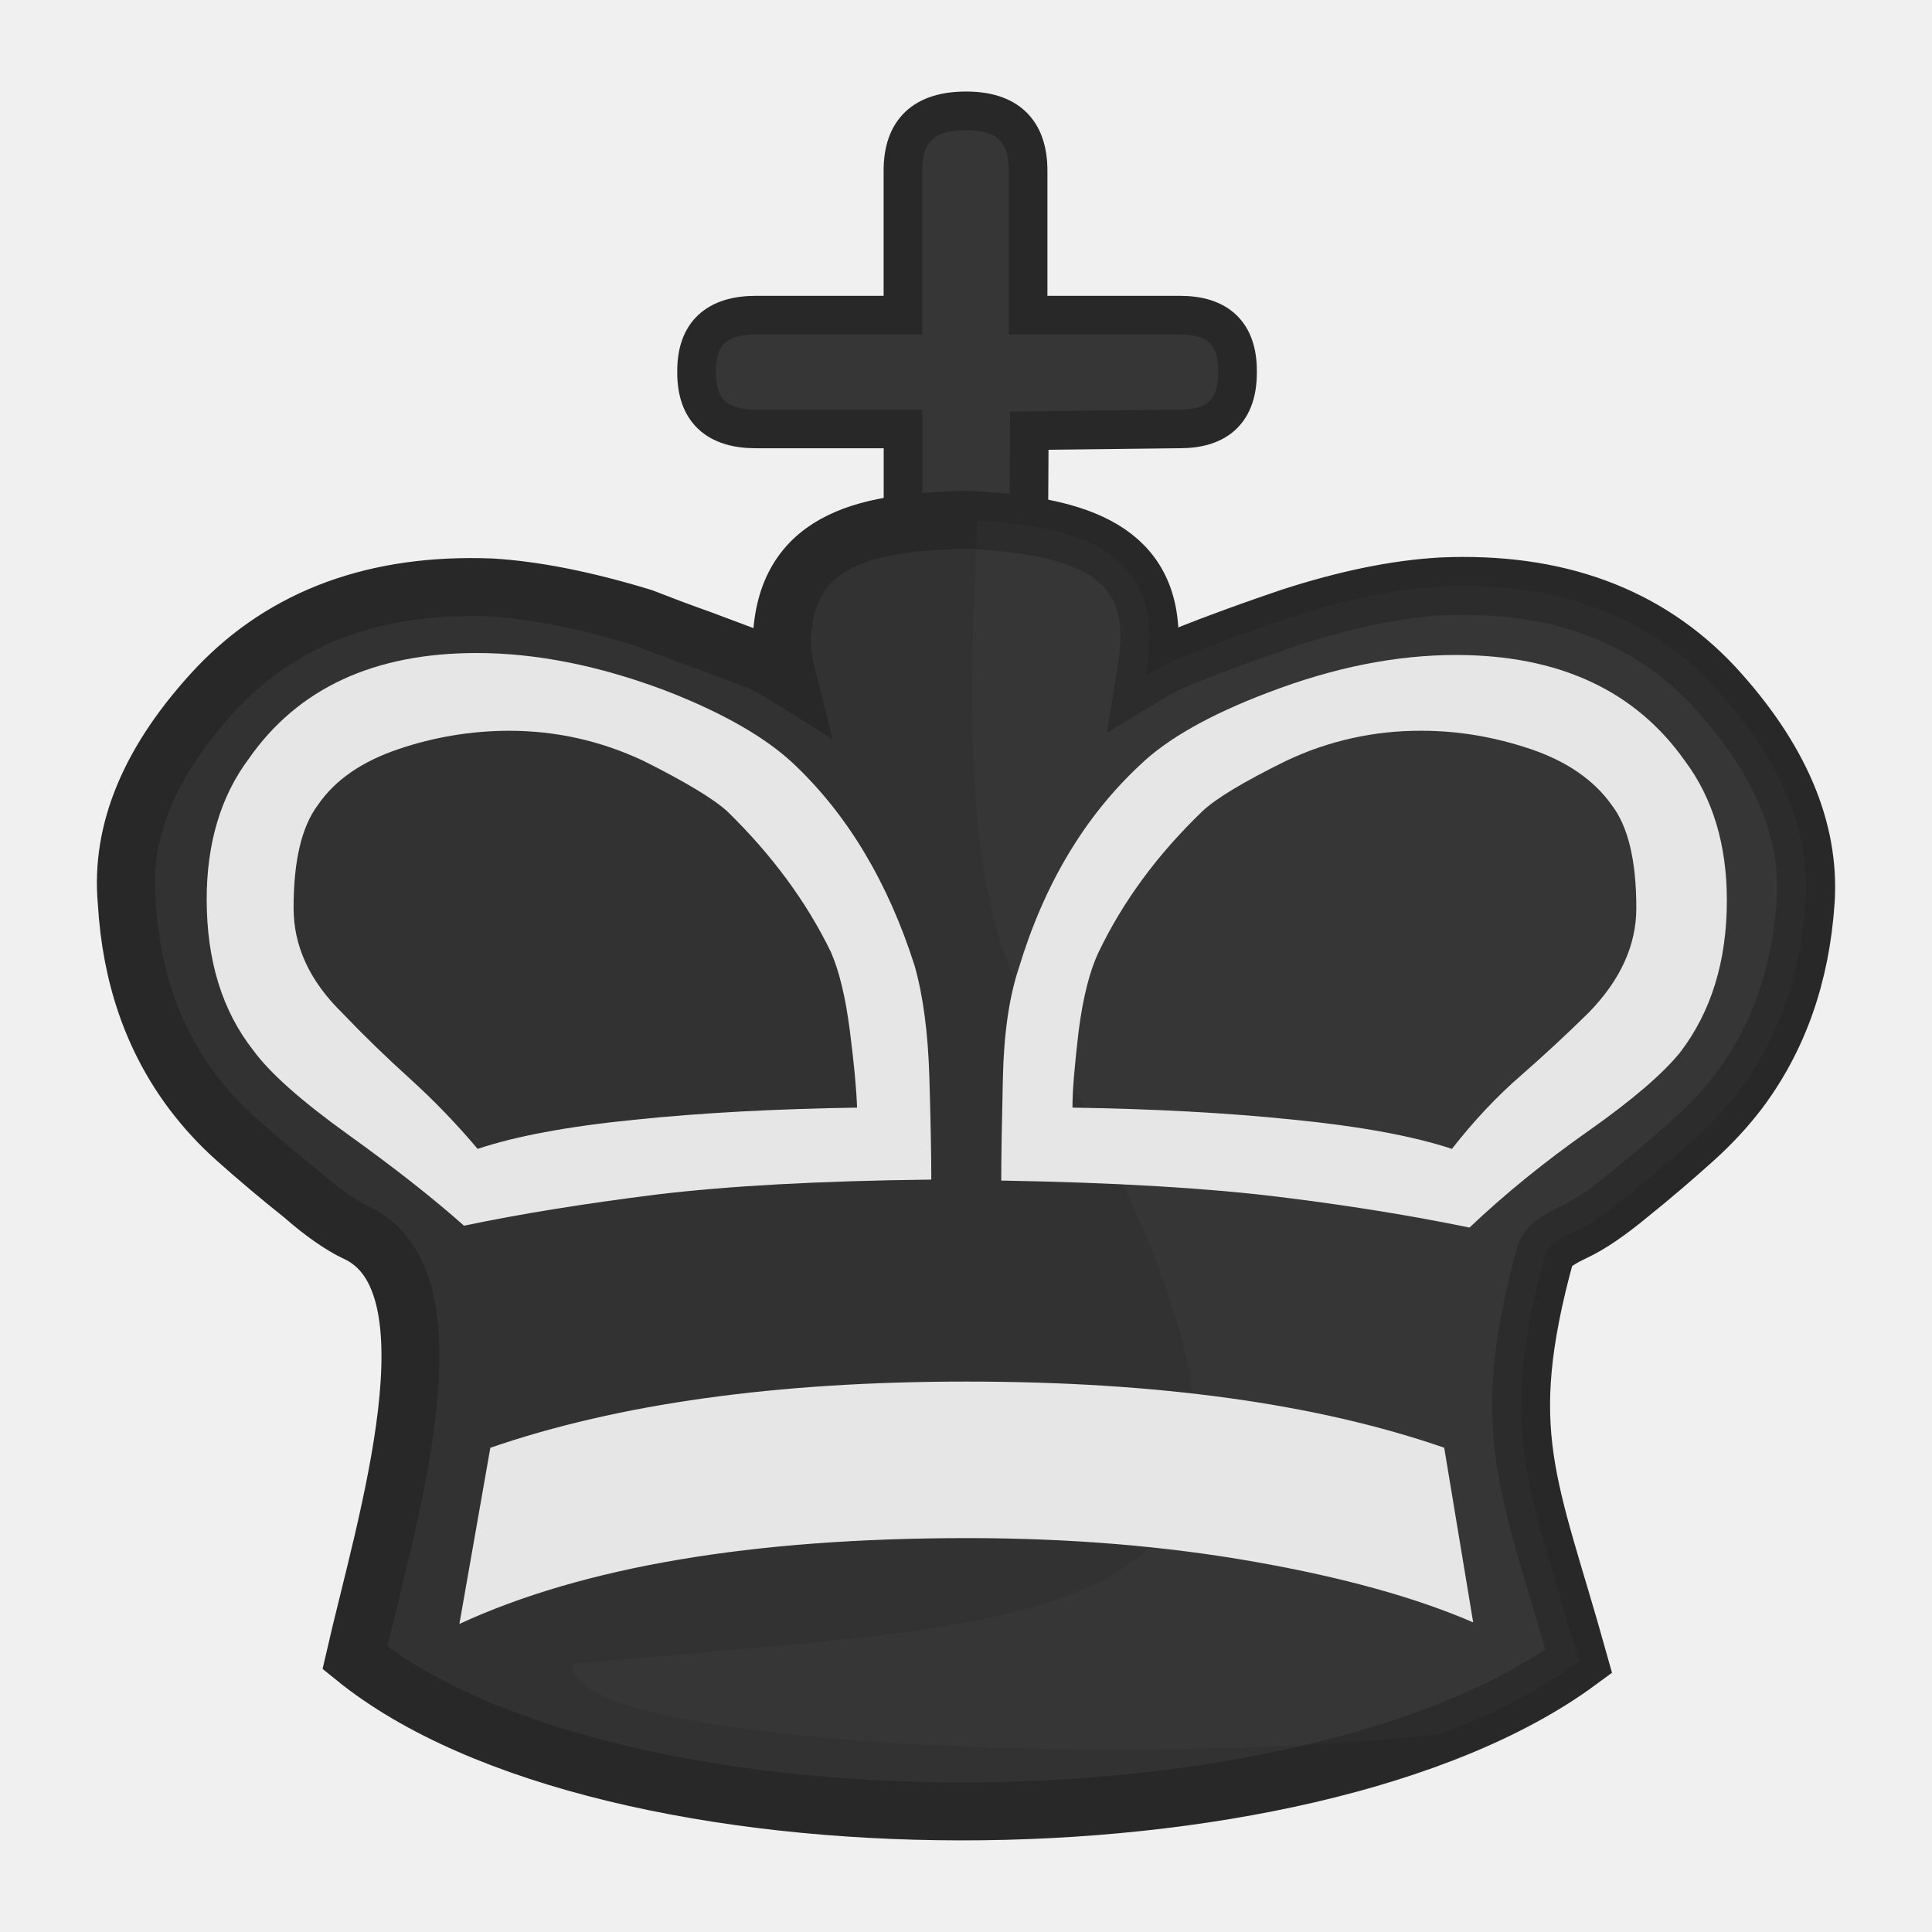
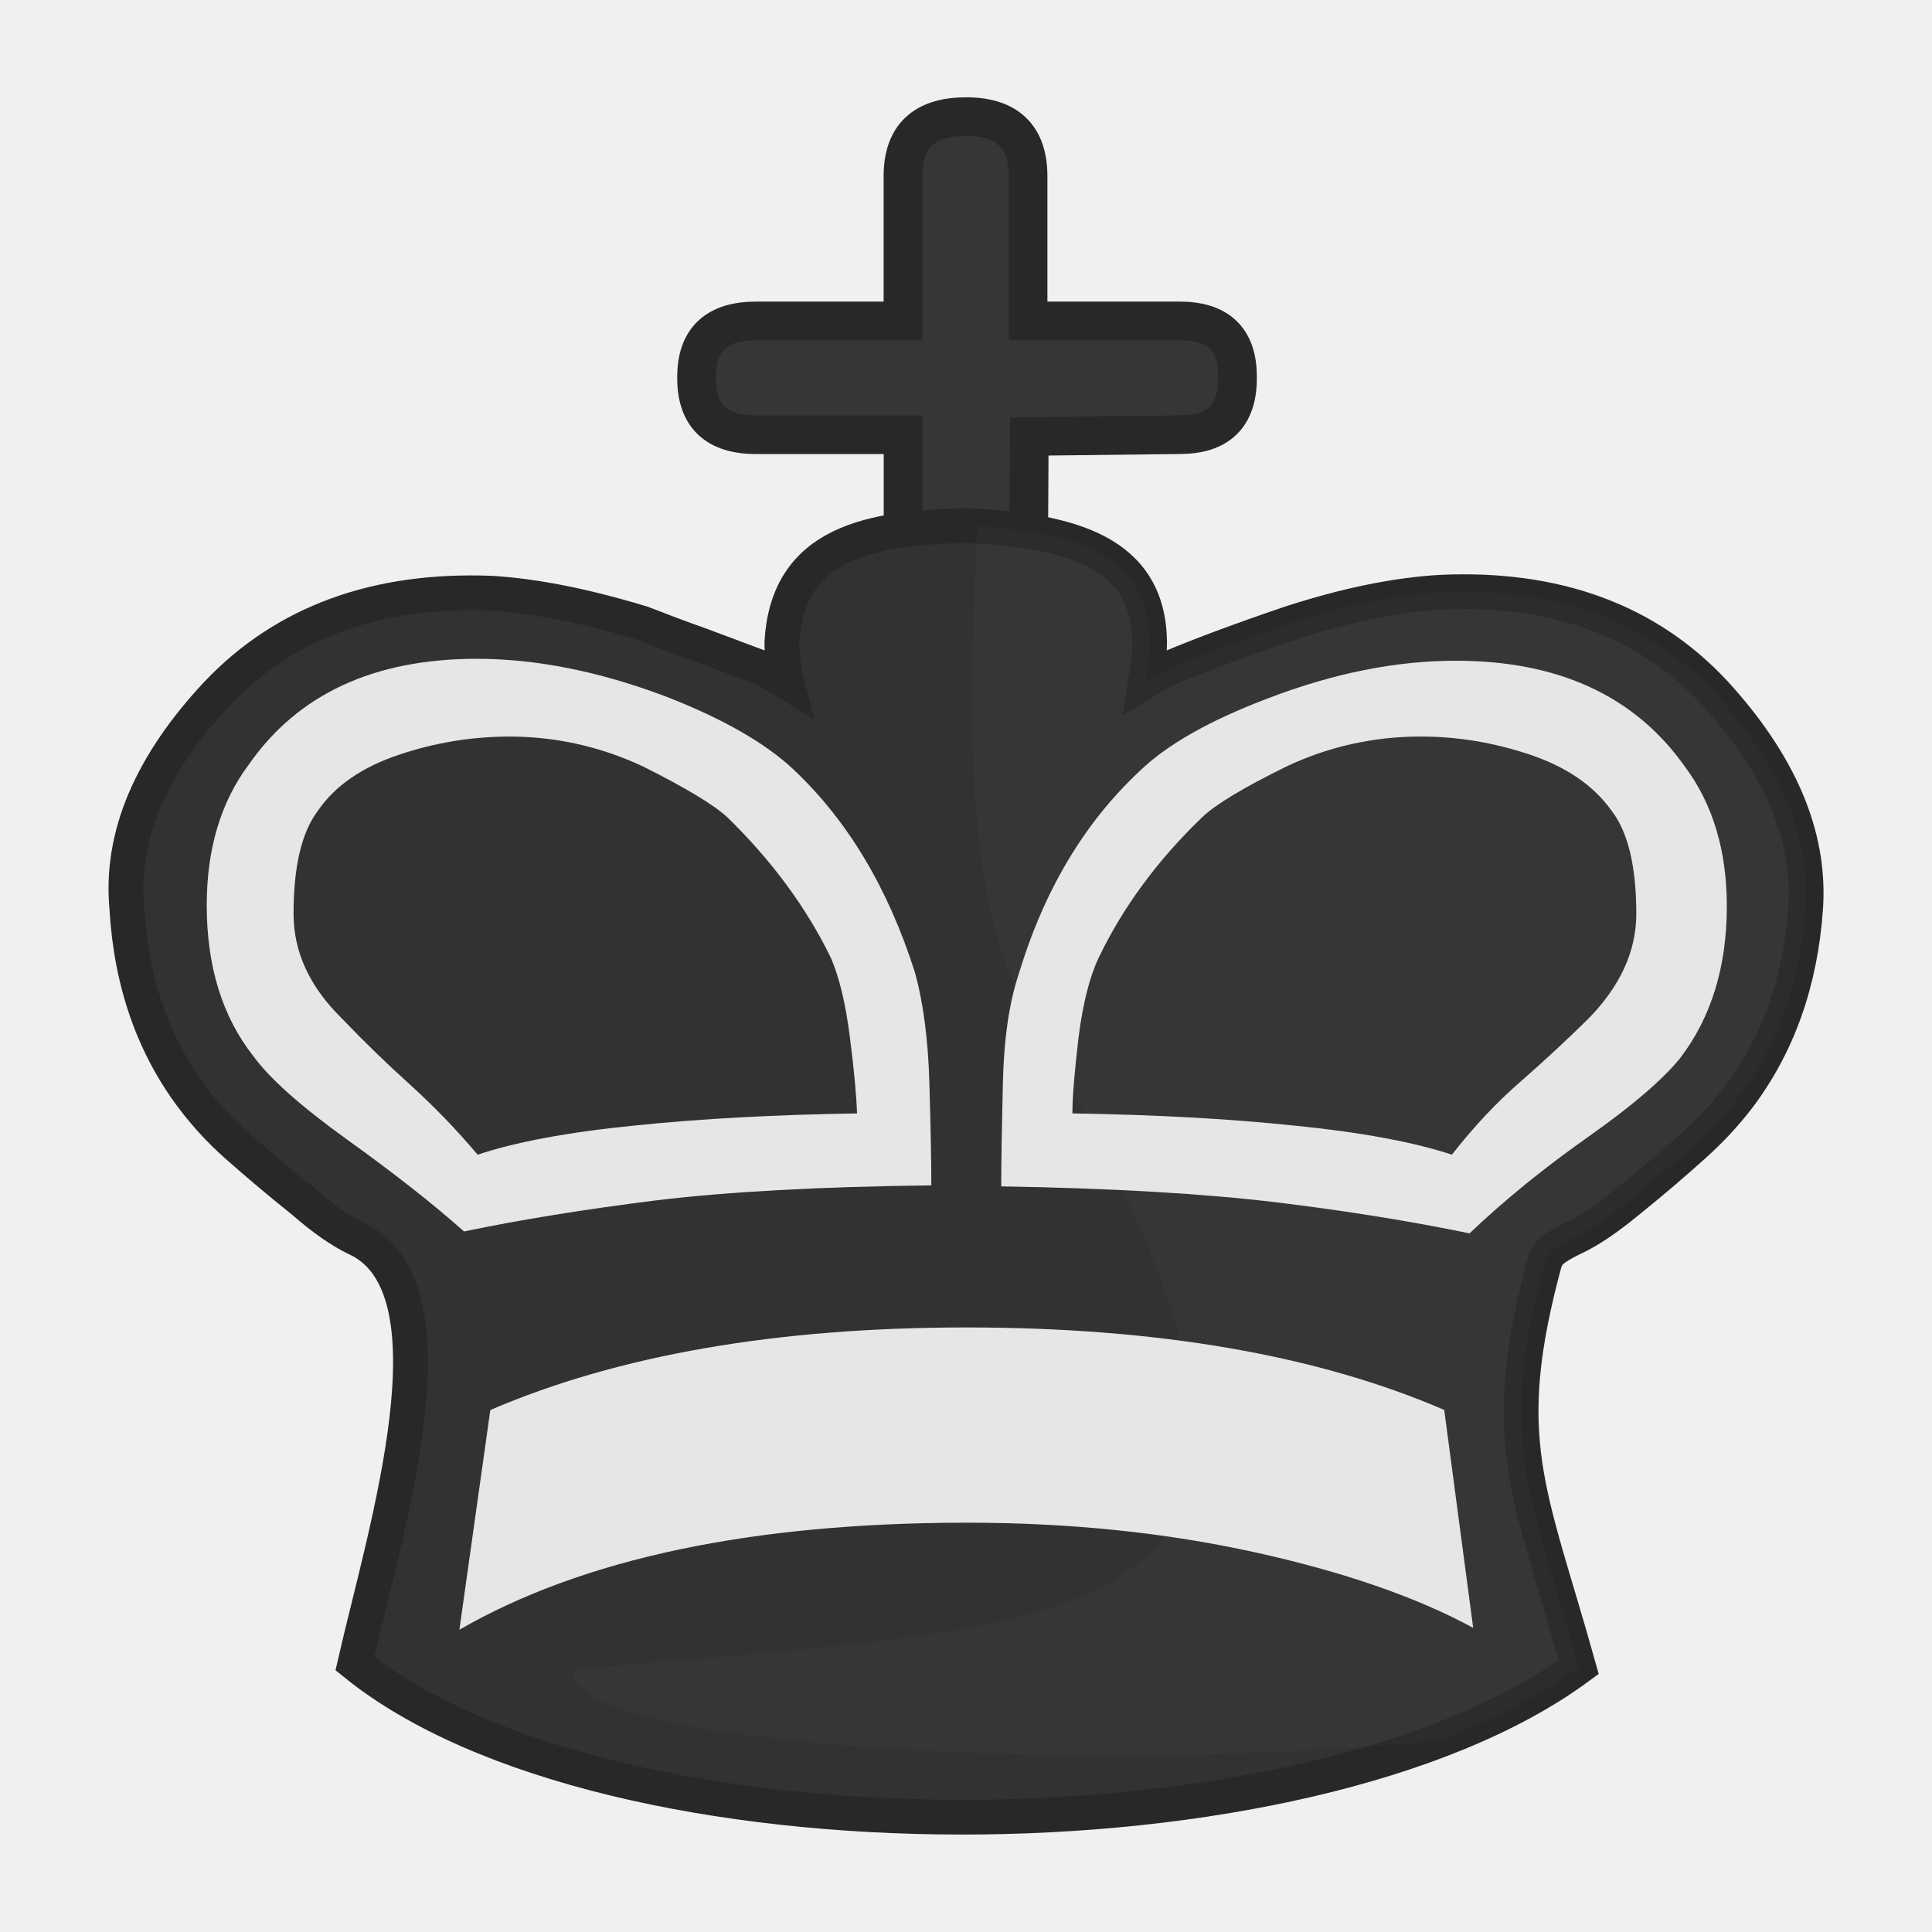
<svg xmlns="http://www.w3.org/2000/svg" clip-rule="evenodd" fill-rule="evenodd" height="50mm" image-rendering="optimizeQuality" shape-rendering="geometricPrecision" text-rendering="geometricPrecision" viewBox="0 0 50 50" width="50mm" version="1.1" id="svg11">
  <defs id="defs15">
    <clipPath clipPathUnits="userSpaceOnUse" id="clipPath1574-7">
      <path style="opacity:0.04;fill:#ffffff;fill-opacity:1;stroke:#000000;stroke-width:0.265px;stroke-linecap:butt;stroke-linejoin:miter;stroke-opacity:1" d="m 475.654,117.995 c 2.937,4.381 -0.957,18.47 2.184,24.534 9.617,17.121 2.164,16.294 -11.461,17.625 -0.395,2.825 25.043,3.089 27.476,0.368 2.52,-3.672 2.996,-8.268 3.837,-12.532 0.912,-4.976 2.16,-10.042 1.357,-15.129 -0.172,-9.84 -21.593,-20.197 -23.394,-14.867 z" id="path1576-1" />
    </clipPath>
    <clipPath clipPathUnits="userSpaceOnUse" id="clipPath1570-4">
      <path style="opacity:0.04;fill:#ffffff;fill-opacity:1;stroke:#000000;stroke-width:0.265px;stroke-linecap:butt;stroke-linejoin:miter;stroke-opacity:1" d="m 475.654,117.995 c 2.937,4.381 -0.957,18.47 2.184,24.534 9.617,17.121 2.164,16.294 -11.461,17.625 -0.395,2.825 25.043,3.089 27.476,0.368 2.52,-3.672 2.996,-8.268 3.837,-12.532 0.912,-4.976 2.16,-10.042 1.357,-15.129 -0.172,-9.84 -21.593,-20.197 -23.394,-14.867 z" id="path1572-3" />
    </clipPath>
    <clipPath clipPathUnits="userSpaceOnUse" id="clipPath1574-7-3">
      <path style="opacity:0.04;fill:#ffffff;fill-opacity:1;stroke:#000000;stroke-width:0.265px;stroke-linecap:butt;stroke-linejoin:miter;stroke-opacity:1" d="m 475.654,117.995 c 2.937,4.381 -0.957,18.47 2.184,24.534 9.617,17.121 2.164,16.294 -11.461,17.625 -0.395,2.825 25.043,3.089 27.476,0.368 2.52,-3.672 2.996,-8.268 3.837,-12.532 0.912,-4.976 2.16,-10.042 1.357,-15.129 -0.172,-9.84 -21.593,-20.197 -23.394,-14.867 z" id="path1576-1-6" />
    </clipPath>
    <clipPath clipPathUnits="userSpaceOnUse" id="clipPath1574-7-6">
      <path style="opacity:0.04;fill:#ffffff;fill-opacity:1;stroke:#000000;stroke-width:0.265px;stroke-linecap:butt;stroke-linejoin:miter;stroke-opacity:1" d="m 475.654,117.995 c 2.937,4.381 -0.957,18.47 2.184,24.534 9.617,17.121 2.164,16.294 -11.461,17.625 -0.395,2.825 25.043,3.089 27.476,0.368 2.52,-3.672 2.996,-8.268 3.837,-12.532 0.912,-4.976 2.16,-10.042 1.357,-15.129 -0.172,-9.84 -21.593,-20.197 -23.394,-14.867 z" id="path1576-1-7" />
    </clipPath>
    <clipPath clipPathUnits="userSpaceOnUse" id="clipPath1574-7-8">
      <path style="opacity:0.04;fill:#ffffff;fill-opacity:1;stroke:#000000;stroke-width:0.265px;stroke-linecap:butt;stroke-linejoin:miter;stroke-opacity:1" d="m 475.654,117.995 c 2.937,4.381 -0.957,18.47 2.184,24.534 9.617,17.121 2.164,16.294 -11.461,17.625 -0.395,2.825 25.043,3.089 27.476,0.368 2.52,-3.672 2.996,-8.268 3.837,-12.532 0.912,-4.976 2.16,-10.042 1.357,-15.129 -0.172,-9.84 -21.593,-20.197 -23.394,-14.867 z" id="path1576-1-0" />
    </clipPath>
+     <clipPath clipPathUnits="userSpaceOnUse" id="clipPath1574-7-1">
+       <path style="opacity:0.04;fill:#ffffff;fill-opacity:1;stroke:#000000;stroke-width:0.265px;stroke-linecap:butt;stroke-linejoin:miter;stroke-opacity:1" d="m 475.654,117.995 c 2.937,4.381 -0.957,18.47 2.184,24.534 9.617,17.121 2.164,16.294 -11.461,17.625 -0.395,2.825 25.043,3.089 27.476,0.368 2.52,-3.672 2.996,-8.268 3.837,-12.532 0.912,-4.976 2.16,-10.042 1.357,-15.129 -0.172,-9.84 -21.593,-20.197 -23.394,-14.867 z" id="path1576-1-66" />
+     </clipPath>
  </defs>
  <linearGradient id="a" gradientUnits="userSpaceOnUse" x1="21.13" x2="77.764" y1="37.224" y2="37.469">
    <stop offset="0" stop-color="#fff" id="stop2" />
    <stop offset="1" stop-color="#fff" stop-opacity="0" id="stop4" />
  </linearGradient>
-   <path style="fill:#363636;fill-opacity:1;stroke:#282828;stroke-width:1;stroke-miterlimit:4;stroke-dasharray:none;stroke-opacity:1" d="m 26.607,16.868 h -3.237 v -5.767 h -3.802 c -1.026,0 -1.541,-0.483 -1.541,-1.459 V 9.599 c 0,-0.962 0.515,-1.443 1.541,-1.443 h 3.8 v -3.74 c 0,-1.038 0.546,-1.547 1.637,-1.547 1.058,0 1.602,0.509 1.602,1.547 v 3.74 h 3.925 c 0.997,0 1.495,0.479 1.495,1.443 v 0.044 c 0,0.976 -0.498,1.457 -1.495,1.457 l -3.894,0.046 z" id="path826" />
-   <path style="clip-rule:evenodd;fill:#323232;fill-opacity:1;fill-rule:evenodd;stroke:#282828;stroke-width:1.5;stroke-miterlimit:4;stroke-dasharray:none;stroke-opacity:1;image-rendering:optimizeQuality;shape-rendering:geometricPrecision;text-rendering:geometricPrecision" d="M 9.218,31.903 C 8.83,31.712 8.365,31.397 7.848,30.942 7.258,30.472 6.68,29.986 6.117,29.485 5.704,29.118 5.329,28.713 4.998,28.276 3.971,26.919 3.393,25.279 3.281,23.35 3.108,21.495 3.893,19.64 5.625,17.794 c 1.749,-1.838 4.117,-2.707 7.089,-2.591 1.111,0.067 2.421,0.323 3.911,0.778 0.491,0.191 0.991,0.381 1.508,0.563 l 1.524,0.571 c 0.268,0.133 0.509,0.265 0.707,0.389 -0.085,-0.333 -0.129,-0.675 -0.129,-1.018 0.138,-2.628 2.337,-2.972 4.771,-3.035 2.711,0.133 4.713,0.678 4.746,3.009 0,0.257 -0.035,0.597 -0.103,1.019 0.232,-0.141 0.465,-0.265 0.681,-0.365 0.775,-0.323 1.791,-0.704 3.057,-1.134 1.448,-0.471 2.748,-0.736 3.911,-0.803 2.972,-0.133 5.332,0.736 7.064,2.591 1.697,1.846 2.49,3.701 2.369,5.555 -0.129,1.929 -0.715,3.569 -1.74,4.927 -0.336,0.439 -0.715,0.844 -1.137,1.225 -0.549,0.495 -1.112,0.975 -1.689,1.44 -0.55,0.456 -1.024,0.778 -1.412,0.96 -0.387,0.182 -0.61,0.339 -0.681,0.447 -0.013,0.027 -0.029,0.053 -0.051,0.075 -0.017,0.017 -0.026,0.033 -0.026,0.049 -1.277,4.668 -0.418,5.967 0.862,10.548 -7.025,5.18 -25.127,5.21 -31.673,-0.091 0.792,-3.457 2.778,-9.733 0.036,-11.003 z" id="path996" />
-   <path style="clip-rule:evenodd;fill:#e6e6e6;fill-opacity:1;fill-rule:evenodd;stroke:none;stroke-width:1;stroke-miterlimit:4;stroke-dasharray:none;stroke-opacity:1;image-rendering:optimizeQuality;shape-rendering:geometricPrecision;text-rendering:geometricPrecision" d="m 24.102,30.528 c 0,-0.645 -0.017,-1.54 -0.051,-2.675 -0.035,-1.142 -0.164,-2.095 -0.379,-2.855 -0.689,-2.161 -1.732,-3.909 -3.136,-5.233 -0.723,-0.68 -1.826,-1.317 -3.325,-1.897 -1.714,-0.645 -3.342,-0.968 -4.875,-0.968 -2.653,0 -4.626,0.91 -5.901,2.741 -0.723,0.968 -1.086,2.186 -1.086,3.634 0,1.59 0.405,2.89 1.207,3.909 0.422,0.579 1.231,1.3 2.428,2.161 1.189,0.853 2.206,1.647 3.024,2.376 1.465,-0.307 3.118,-0.572 4.962,-0.804 1.843,-0.224 4.221,-0.356 7.132,-0.389 z" id="path1193" />
-   <path style="clip-rule:evenodd;fill:#e6e6e6;fill-opacity:1;fill-rule:evenodd;stroke:none;stroke-width:1;stroke-miterlimit:4;stroke-dasharray:none;stroke-opacity:1;image-rendering:optimizeQuality;shape-rendering:geometricPrecision;text-rendering:geometricPrecision" d="m 38.126,41.989 -0.75,-4.522 c -3.281,-1.136 -7.408,-1.712 -12.369,-1.712 -4.91,0 -9.018,0.576 -12.317,1.713 l -0.801,4.559 c 3.195,-1.475 7.571,-2.221 13.145,-2.221 2.67,0 5.159,0.21 7.442,0.614 2.291,0.404 4.177,0.928 5.651,1.568 z" id="path1191" />
-   <path style="clip-rule:evenodd;fill:#e6e6e6;fill-opacity:1;fill-rule:evenodd;stroke:none;stroke-width:1;stroke-miterlimit:4;stroke-dasharray:none;stroke-opacity:1;image-rendering:optimizeQuality;shape-rendering:geometricPrecision;text-rendering:geometricPrecision" d="m 25.911,30.553 c 2.894,0.049 5.272,0.19 7.124,0.414 1.843,0.224 3.515,0.497 4.995,0.803 0.923,-0.877 1.947,-1.705 3.076,-2.5 1.128,-0.795 1.921,-1.474 2.378,-2.037 0.802,-1.051 1.207,-2.36 1.207,-3.932 0,-1.433 -0.362,-2.641 -1.086,-3.61 -1.292,-1.829 -3.274,-2.74 -5.926,-2.74 -1.55,0 -3.162,0.323 -4.85,0.968 -1.533,0.58 -2.635,1.21 -3.334,1.887 -1.429,1.334 -2.472,3.08 -3.126,5.241 -0.25,0.745 -0.388,1.689 -0.414,2.84 -0.026,1.151 -0.043,2.037 -0.043,2.667 z" id="path1187" />
-   <path style="clip-rule:evenodd;fill:#323232;fill-opacity:1;fill-rule:evenodd;stroke:none;stroke-width:1;stroke-linecap:round;stroke-linejoin:round;stroke-miterlimit:4;stroke-dasharray:none;stroke-opacity:1;paint-order:fill markers stroke;image-rendering:optimizeQuality;shape-rendering:geometricPrecision;text-rendering:geometricPrecision" d="m 27.755,28.666 c 0,-0.472 0.061,-1.134 0.163,-2.005 0.113,-0.861 0.285,-1.54 0.518,-2.028 0.629,-1.308 1.516,-2.517 2.679,-3.635 0.336,-0.323 1.06,-0.762 2.171,-1.308 a 7.788,7.486 0 0 1 3.506,-0.778 c 0.946,0 1.877,0.157 2.816,0.472 0.931,0.315 1.637,0.795 2.102,1.449 0.422,0.547 0.638,1.432 0.638,2.666 0,0.968 -0.414,1.871 -1.241,2.716 a 41.051,39.458 0 0 1 -1.74,1.614 c -0.621,0.538 -1.223,1.175 -1.791,1.904 -0.975,-0.323 -2.335,-0.579 -4.076,-0.753 -1.74,-0.182 -3.652,-0.282 -5.745,-0.315 z" id="path998" />
-   <path style="clip-rule:evenodd;fill:#323232;fill-opacity:1;fill-rule:evenodd;stroke:none;stroke-width:1;stroke-linecap:round;stroke-linejoin:round;stroke-miterlimit:4;stroke-dasharray:none;stroke-opacity:1;paint-order:fill markers stroke;image-rendering:optimizeQuality;shape-rendering:geometricPrecision;text-rendering:geometricPrecision" d="m 22.181,28.665 c -2.102,0.033 -4.023,0.133 -5.772,0.315 -1.74,0.174 -3.083,0.43 -4.048,0.753 A 19.303,18.553 0 0 0 10.613,27.92 33.581,32.277 0 0 1 8.856,26.214 C 8.011,25.386 7.598,24.484 7.598,23.499 c 0,-1.217 0.206,-2.102 0.629,-2.666 0.448,-0.655 1.155,-1.134 2.094,-1.449 a 8.633,8.298 0 0 1 2.851,-0.472 c 1.215,0 2.368,0.257 3.479,0.778 1.095,0.548 1.818,0.986 2.171,1.308 1.146,1.118 2.042,2.327 2.679,3.635 0.216,0.489 0.38,1.168 0.491,2.028 0.112,0.87 0.173,1.532 0.189,2.005 z" id="path1197" />
-   <g id="g1568-5" transform="matrix(1.01738,0,0,0.9778832,-459.6502,-113.5518)" clip-path="url(#clipPath1574-7-8)" style="opacity:0.02;fill:#ffffff;fill-opacity:1;stroke:none;stroke-width:1.003;stroke-opacity:1">
-     <path id="path996-9" d="m 460.859,148.744 c -0.381,-0.195 -0.838,-0.517 -1.346,-0.982 -0.581,-0.481 -1.148,-0.978 -1.702,-1.49 -0.406,-0.376 -0.774,-0.79 -1.1,-1.237 -1.009,-1.387 -1.577,-3.065 -1.687,-5.037 -0.17,-1.897 0.601,-3.794 2.303,-5.682 1.719,-1.88 4.047,-2.768 6.968,-2.65 1.092,0.068 2.38,0.33 3.844,0.796 0.483,0.195 0.974,0.39 1.482,0.576 l 1.498,0.584 c 0.263,0.136 0.5,0.271 0.695,0.398 -0.084,-0.341 -0.127,-0.69 -0.127,-1.041 0.136,-2.687 2.297,-3.04 4.69,-3.103 2.664,0.136 4.632,0.693 4.665,3.077 0,0.263 -0.034,0.61 -0.101,1.042 0.228,-0.144 0.457,-0.271 0.669,-0.373 0.762,-0.33 1.76,-0.72 3.005,-1.16 1.423,-0.482 2.701,-0.753 3.844,-0.821 2.921,-0.136 5.241,0.753 6.943,2.65 1.668,1.888 2.447,3.785 2.328,5.681 -0.127,1.973 -0.703,3.65 -1.71,5.038 -0.33,0.449 -0.703,0.863 -1.118,1.253 -0.54,0.506 -1.093,0.997 -1.66,1.473 -0.541,0.466 -1.007,0.796 -1.388,0.982 -0.38,0.186 -0.6,0.347 -0.669,0.457 -0.013,0.028 -0.029,0.054 -0.05,0.077 -0.017,0.017 -0.026,0.034 -0.026,0.05 -1.255,4.774 -0.411,6.102 0.847,10.787 -6.905,5.297 -24.698,5.328 -31.132,-0.093 0.779,-3.535 2.73,-9.953 0.035,-11.252 z" style="clip-rule:evenodd;fill:#ffffff;fill-opacity:1;fill-rule:evenodd;stroke:none;stroke-width:1.003;stroke-miterlimit:4;stroke-dasharray:none;stroke-opacity:1;image-rendering:optimizeQuality;shape-rendering:geometricPrecision;text-rendering:geometricPrecision" />
+   <g transform="translate(-1026.297,40.48027)" id="g1173">
+     <path id="path826" d="m 1052.904,-23.462 h -3.237 v -5.767 h -3.802 c -1.026,0 -1.541,-0.483 -1.541,-1.459 v -0.044 c 0,-0.962 0.515,-1.443 1.541,-1.443 h 3.8 v -3.74 c 0,-1.038 0.546,-1.547 1.637,-1.547 1.058,0 1.602,0.509 1.602,1.547 v 3.74 h 3.925 c 0.997,0 1.495,0.479 1.495,1.443 v 0.044 c 0,0.976 -0.498,1.457 -1.495,1.457 l -3.894,0.046 z" style="fill:#363636;fill-opacity:1;stroke:#282828;stroke-width:1;stroke-miterlimit:4;stroke-dasharray:none;stroke-opacity:1" />
+     <path id="path996" d="m 1035.515,-8.428 c -0.388,-0.191 -0.853,-0.506 -1.369,-0.96 -0.591,-0.471 -1.168,-0.957 -1.732,-1.457 -0.413,-0.367 -0.788,-0.772 -1.119,-1.21 -1.027,-1.356 -1.605,-2.997 -1.716,-4.926 -0.173,-1.855 0.612,-3.71 2.343,-5.556 1.749,-1.838 4.117,-2.707 7.089,-2.591 1.111,0.067 2.421,0.323 3.911,0.778 0.491,0.191 0.991,0.381 1.508,0.563 l 1.524,0.571 c 0.268,0.133 0.509,0.265 0.707,0.389 -0.085,-0.333 -0.129,-0.675 -0.129,-1.018 0.138,-2.628 2.337,-2.972 4.771,-3.035 2.711,0.133 4.713,0.678 4.746,3.009 0,0.257 -0.035,0.597 -0.103,1.019 0.232,-0.141 0.465,-0.265 0.681,-0.365 0.775,-0.323 1.791,-0.704 3.057,-1.134 1.448,-0.471 2.748,-0.736 3.911,-0.803 2.972,-0.133 5.332,0.736 7.064,2.591 1.697,1.846 2.49,3.701 2.369,5.555 -0.129,1.929 -0.715,3.569 -1.74,4.927 -0.336,0.439 -0.715,0.844 -1.137,1.225 -0.549,0.495 -1.112,0.975 -1.689,1.44 -0.55,0.456 -1.024,0.778 -1.412,0.96 -0.387,0.182 -0.61,0.339 -0.681,0.447 -0.013,0.027 -0.029,0.053 -0.051,0.075 -0.017,0.017 -0.026,0.033 -0.026,0.049 -1.277,4.668 -0.418,5.967 0.862,10.548 -7.025,5.18 -25.127,5.21 -31.673,-0.091 0.792,-3.457 2.778,-9.733 0.036,-11.003 z" style="clip-rule:evenodd;fill:#323232;fill-opacity:1;fill-rule:evenodd;stroke:#282828;stroke-width:0.9;stroke-miterlimit:4;stroke-dasharray:none;stroke-opacity:1;image-rendering:optimizeQuality;shape-rendering:geometricPrecision;text-rendering:geometricPrecision" />
+     <g transform="matrix(1.01738,0,0,0.9778832,-39.55425,-169.714)" style="fill:#e6e6e6;fill-opacity:1;stroke-width:1.003" id="g1044">
+       <path style="clip-rule:evenodd;fill:#e6e6e6;fill-opacity:1;fill-rule:evenodd;stroke:none;stroke-width:1.003;stroke-miterlimit:4;stroke-dasharray:none;stroke-opacity:1;image-rendering:optimizeQuality;shape-rendering:geometricPrecision;text-rendering:geometricPrecision" d="m 1071.334,163.528 c 0,-0.66 -0.017,-1.575 -0.05,-2.735 -0.034,-1.168 -0.161,-2.142 -0.373,-2.92 -0.677,-2.21 -1.702,-3.997 -3.082,-5.351 -0.711,-0.695 -1.795,-1.347 -3.268,-1.94 -1.685,-0.66 -3.285,-0.99 -4.792,-0.99 -2.608,0 -4.547,0.931 -5.8,2.803 -0.711,0.99 -1.067,2.235 -1.067,3.716 0,1.626 0.398,2.955 1.186,3.997 0.415,0.592 1.21,1.329 2.387,2.21 1.169,0.872 2.168,1.684 2.972,2.43 1.44,-0.314 3.065,-0.585 4.877,-0.822 1.812,-0.229 4.149,-0.364 7.01,-0.398 z" id="path1193" />
+       <path style="clip-rule:evenodd;fill:#e6e6e6;fill-opacity:1;fill-rule:evenodd;stroke:none;stroke-width:1.003;stroke-miterlimit:4;stroke-dasharray:none;stroke-opacity:1;image-rendering:optimizeQuality;shape-rendering:geometricPrecision;text-rendering:geometricPrecision" d="m 1085.118,175.239 -0.737,-5.768 c -3.225,-1.449 -7.281,-2.183 -12.158,-2.183 -4.826,0 -8.864,0.734 -12.107,2.185 l -0.787,5.815 c 3.14,-1.882 7.442,-2.833 12.92,-2.833 2.624,0 5.071,0.268 7.315,0.783 2.252,0.516 4.106,1.183 5.554,2 z" id="path1191" />
+       <path style="clip-rule:evenodd;fill:#e6e6e6;fill-opacity:1;fill-rule:evenodd;stroke:none;stroke-width:1.003;stroke-miterlimit:4;stroke-dasharray:none;stroke-opacity:1;image-rendering:optimizeQuality;shape-rendering:geometricPrecision;text-rendering:geometricPrecision" d="m 1073.112,163.554 c 2.845,0.05 5.182,0.194 7.002,0.423 1.812,0.229 3.455,0.508 4.91,0.821 0.907,-0.897 1.914,-1.744 3.023,-2.557 1.109,-0.813 1.888,-1.507 2.337,-2.083 0.788,-1.075 1.186,-2.413 1.186,-4.021 0,-1.465 -0.356,-2.701 -1.067,-3.692 -1.27,-1.87 -3.218,-2.802 -5.825,-2.802 -1.524,0 -3.108,0.33 -4.767,0.99 -1.507,0.593 -2.59,1.237 -3.277,1.93 -1.405,1.364 -2.43,3.15 -3.073,5.36 -0.246,0.762 -0.381,1.727 -0.407,2.904 -0.026,1.177 -0.042,2.083 -0.042,2.727 z" id="path1187" />
+     </g>
+     <path id="path998" d="m 1054.051,-11.664 c 0,-0.472 0.061,-1.134 0.163,-2.005 0.113,-0.861 0.285,-1.54 0.518,-2.028 0.629,-1.308 1.516,-2.517 2.679,-3.635 0.336,-0.323 1.06,-0.762 2.171,-1.308 a 7.788,7.486 0 0 1 3.506,-0.778 c 0.946,0 1.877,0.157 2.816,0.472 0.931,0.315 1.637,0.795 2.102,1.449 0.422,0.547 0.638,1.432 0.638,2.666 0,0.968 -0.414,1.871 -1.241,2.716 a 41.051,39.458 0 0 1 -1.74,1.614 c -0.621,0.538 -1.223,1.175 -1.791,1.904 -0.975,-0.323 -2.335,-0.579 -4.076,-0.753 -1.74,-0.182 -3.652,-0.282 -5.745,-0.315 z" style="clip-rule:evenodd;fill:#323232;fill-opacity:1;fill-rule:evenodd;stroke:none;stroke-width:1;stroke-linecap:round;stroke-linejoin:round;stroke-miterlimit:4;stroke-dasharray:none;stroke-opacity:1;paint-order:fill markers stroke;image-rendering:optimizeQuality;shape-rendering:geometricPrecision;text-rendering:geometricPrecision" />
+     <path id="path1197" d="m 1048.478,-11.665 c -2.102,0.033 -4.023,0.133 -5.772,0.315 -1.74,0.174 -3.083,0.43 -4.048,0.753 a 19.303,18.553 0 0 0 -1.749,-1.813 33.581,32.277 0 0 1 -1.757,-1.705 c -0.845,-0.828 -1.258,-1.731 -1.258,-2.716 0,-1.217 0.206,-2.102 0.629,-2.666 0.448,-0.655 1.155,-1.134 2.094,-1.449 a 8.633,8.298 0 0 1 2.851,-0.472 c 1.215,0 2.368,0.257 3.479,0.778 1.095,0.548 1.818,0.986 2.171,1.308 1.146,1.118 2.042,2.327 2.679,3.635 0.216,0.489 0.38,1.168 0.491,2.028 0.112,0.87 0.173,1.532 0.189,2.005 z" style="clip-rule:evenodd;fill:#323232;fill-opacity:1;fill-rule:evenodd;stroke:none;stroke-width:1;stroke-linecap:round;stroke-linejoin:round;stroke-miterlimit:4;stroke-dasharray:none;stroke-opacity:1;paint-order:fill markers stroke;image-rendering:optimizeQuality;shape-rendering:geometricPrecision;text-rendering:geometricPrecision" />
+     <g style="opacity:0.02;fill:#ffffff;fill-opacity:1;stroke:none;stroke-width:1.003;stroke-opacity:1" clip-path="url(#clipPath1574-7-1)" transform="matrix(1.01738,0,0,0.9778832,566.6466,-153.882)" id="g1568-5">
+       <path style="clip-rule:evenodd;fill:#ffffff;fill-opacity:1;fill-rule:evenodd;stroke:none;stroke-width:1.003;stroke-miterlimit:4;stroke-dasharray:none;stroke-opacity:1;image-rendering:optimizeQuality;shape-rendering:geometricPrecision;text-rendering:geometricPrecision" d="m 460.859,148.744 c -0.381,-0.195 -0.838,-0.517 -1.346,-0.982 -0.581,-0.481 -1.148,-0.978 -1.702,-1.49 -0.406,-0.376 -0.774,-0.79 -1.1,-1.237 -1.009,-1.387 -1.577,-3.065 -1.687,-5.037 -0.17,-1.897 0.601,-3.794 2.303,-5.682 1.719,-1.88 4.047,-2.768 6.968,-2.65 1.092,0.068 2.38,0.33 3.844,0.796 0.483,0.195 0.974,0.39 1.482,0.576 l 1.498,0.584 c 0.263,0.136 0.5,0.271 0.695,0.398 -0.084,-0.341 -0.127,-0.69 -0.127,-1.041 0.136,-2.687 2.297,-3.04 4.69,-3.103 2.664,0.136 4.632,0.693 4.665,3.077 0,0.263 -0.034,0.61 -0.101,1.042 0.228,-0.144 0.457,-0.271 0.669,-0.373 0.762,-0.33 1.76,-0.72 3.005,-1.16 1.423,-0.482 2.701,-0.753 3.844,-0.821 2.921,-0.136 5.241,0.753 6.943,2.65 1.668,1.888 2.447,3.785 2.328,5.681 -0.127,1.973 -0.703,3.65 -1.71,5.038 -0.33,0.449 -0.703,0.863 -1.118,1.253 -0.54,0.506 -1.093,0.997 -1.66,1.473 -0.541,0.466 -1.007,0.796 -1.388,0.982 -0.38,0.186 -0.6,0.347 -0.669,0.457 -0.013,0.028 -0.029,0.054 -0.05,0.077 -0.017,0.017 -0.026,0.034 -0.026,0.05 -1.255,4.774 -0.411,6.102 0.847,10.787 -6.905,5.297 -24.698,5.328 -31.132,-0.093 0.779,-3.535 2.73,-9.953 0.035,-11.252 z" id="path996-9" />
+     </g>
  </g>
</svg>
